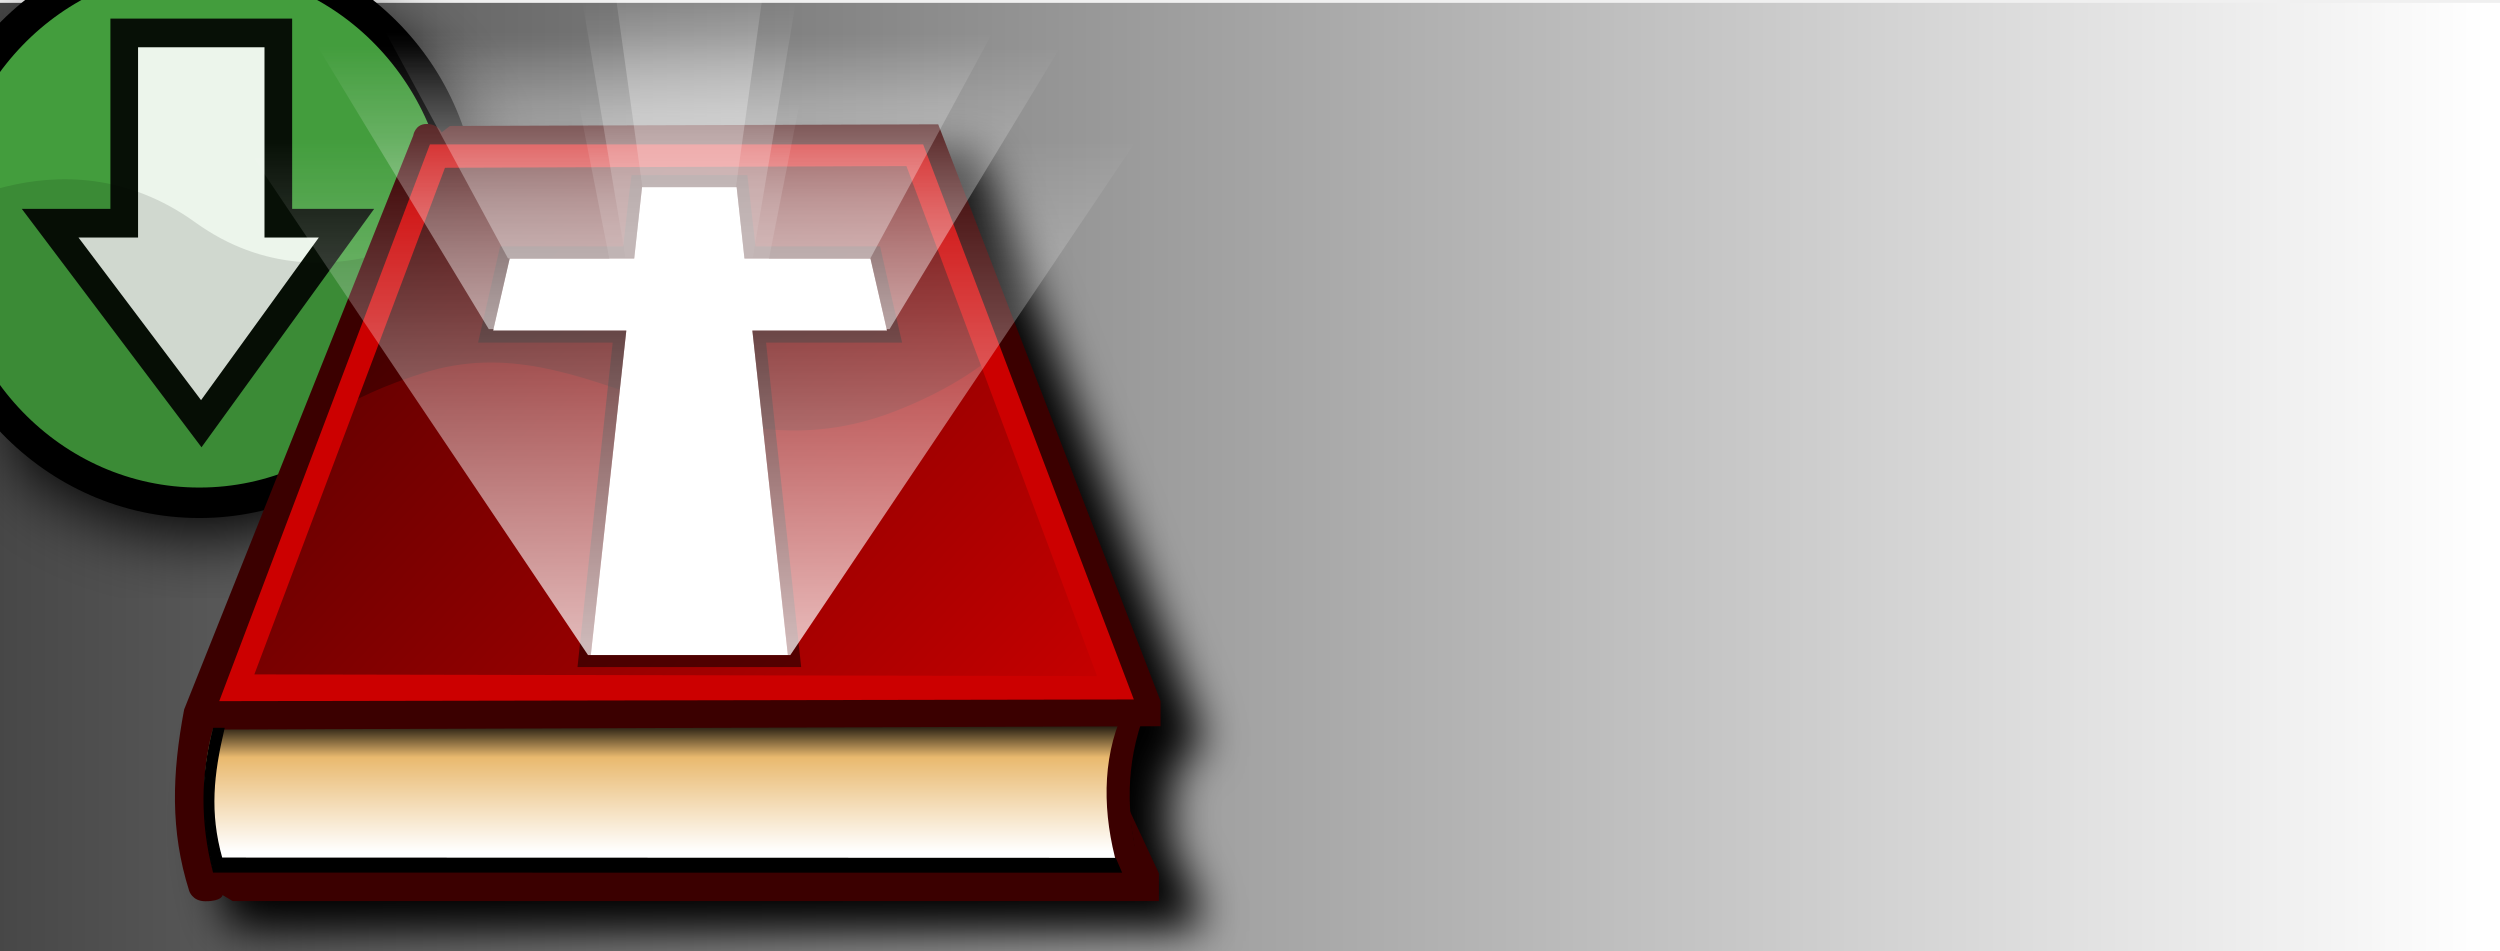
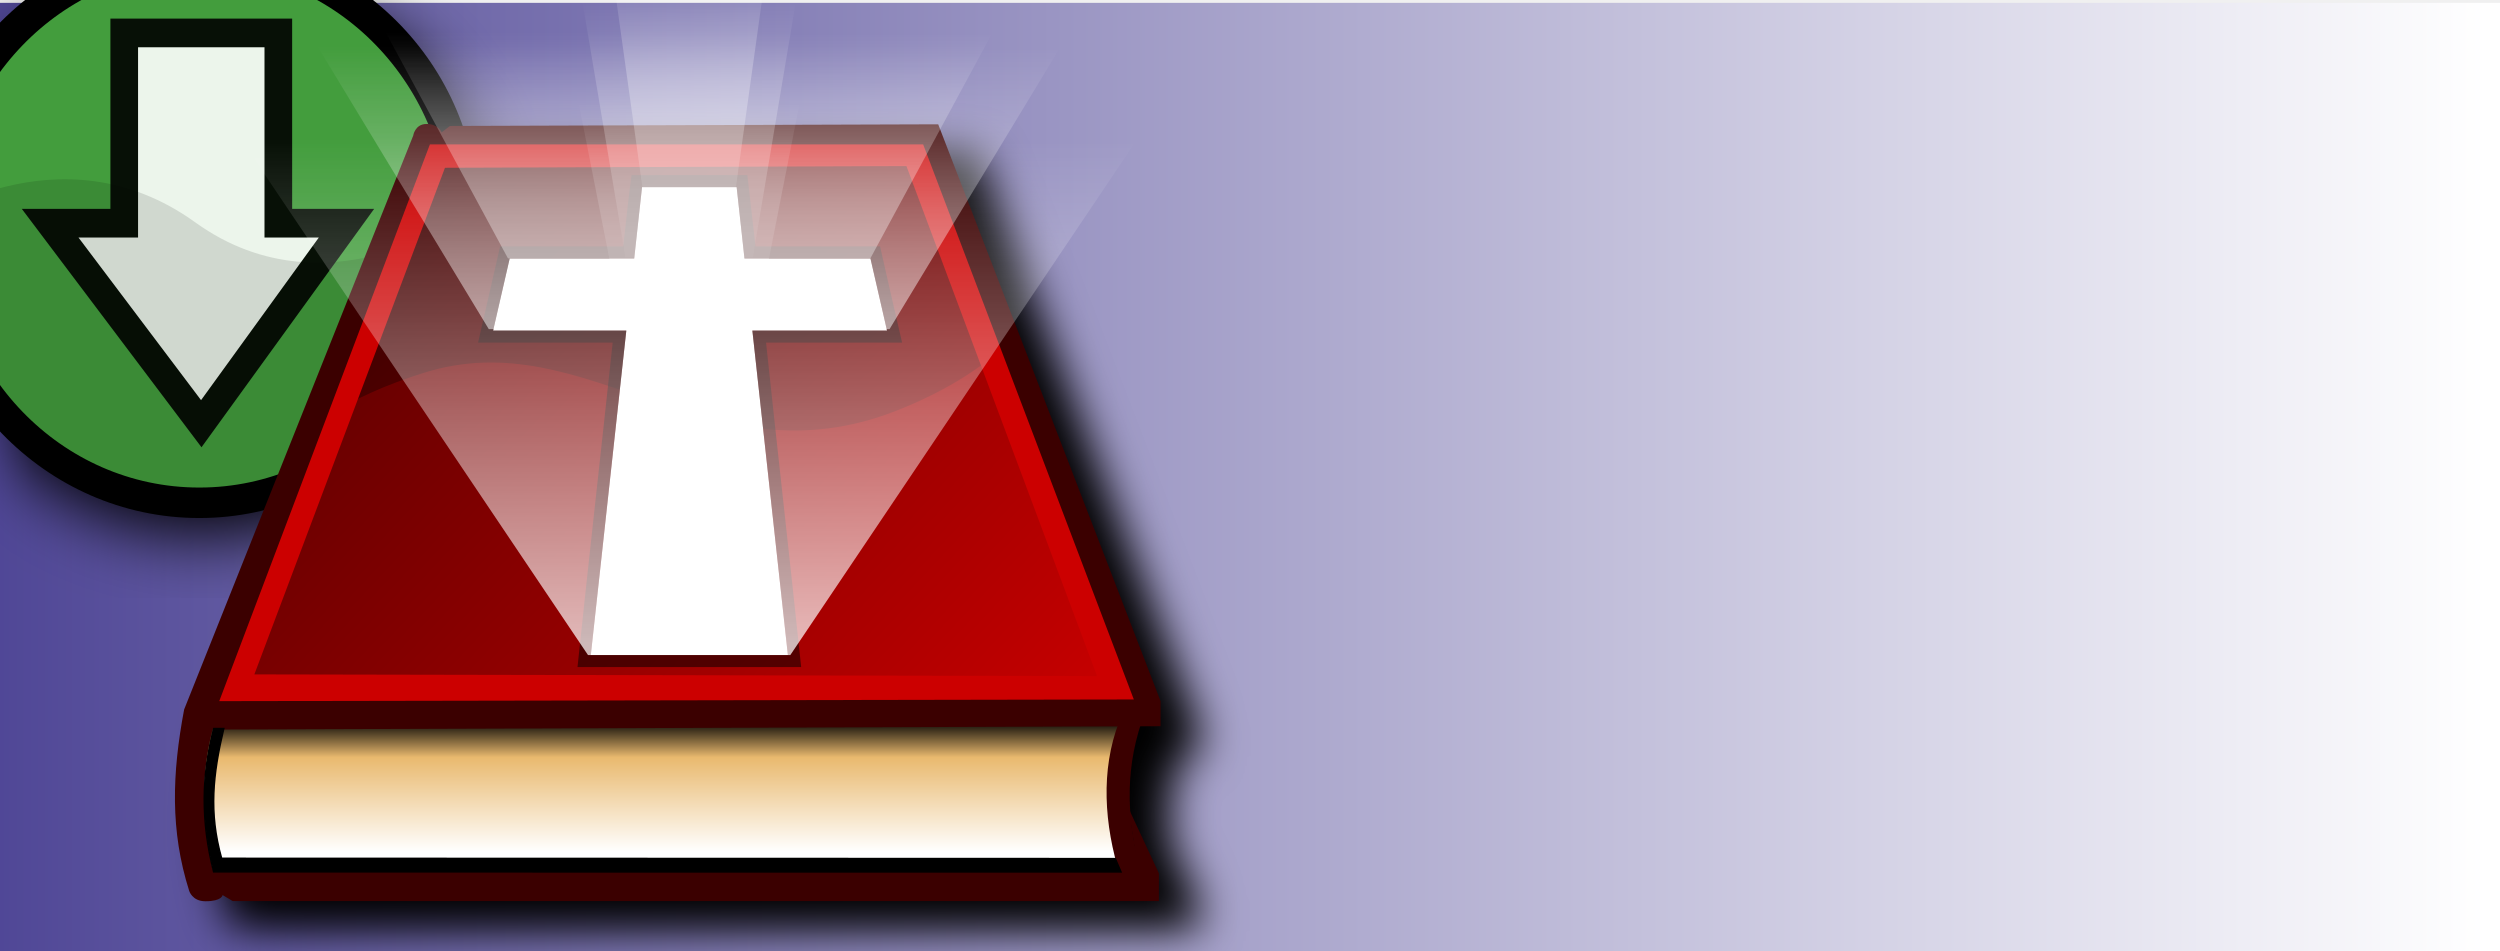
<svg xmlns="http://www.w3.org/2000/svg" xmlns:xlink="http://www.w3.org/1999/xlink" width="150" height="57" id="svg2" version="1.0">
  <defs id="defs4">
    <linearGradient id="linearGradient2617">
-       <stop style="stop-color:#000000;stop-opacity:1;" offset="0" id="stop2619" />
+       <stop style="stop-color:#0c006e;stop-opacity:1;" offset="0" id="stop2619" />
      <stop style="stop-color:#ffffff;stop-opacity:1;" offset="1" id="stop2621" />
    </linearGradient>
    <linearGradient y2="-106.89" x2="15.478" y1="641.026" x1="815.385" gradientTransform="matrix(0.993087,0,0,0.993087,-166.2901,-126.1273)" gradientUnits="userSpaceOnUse" id="linearGradient3256" xlink:href="#linearGradient3267" />
-     <linearGradient y2="211.908" x2="508.271" y1="288.058" x1="508.271" gradientUnits="userSpaceOnUse" id="linearGradient3595" xlink:href="#linearGradient3222" />
-     <linearGradient y2="443.375" x2="639.601" y1="443.375" x1="378.149" gradientUnits="userSpaceOnUse" id="linearGradient3593" xlink:href="#linearGradient3222" />
-     <linearGradient gradientUnits="userSpaceOnUse" y2="250.588" x2="361.41" y1="383.548" x1="420.638" id="linearGradient3587" xlink:href="#linearGradient3222" />
-     <linearGradient gradientUnits="userSpaceOnUse" y2="226.413" x2="281.634" y1="355.747" x1="389.211" id="linearGradient3585" xlink:href="#linearGradient3222" />
-     <linearGradient gradientUnits="userSpaceOnUse" y2="203.447" x2="381.959" y1="335.199" x1="429.099" id="linearGradient3583" xlink:href="#linearGradient3222" />
-     <linearGradient gradientUnits="userSpaceOnUse" y2="175.646" x2="442.395" y1="306.189" x1="477.448" id="linearGradient3581" xlink:href="#linearGradient3222" />
-     <linearGradient gradientUnits="userSpaceOnUse" y2="186.525" x2="572.938" y1="308.607" x1="539.093" id="linearGradient3577" xlink:href="#linearGradient3222" />
-     <linearGradient gradientUnits="userSpaceOnUse" y2="203.447" x2="646.67" y1="335.199" x1="589.86" id="linearGradient3575" xlink:href="#linearGradient3222" />
-     <linearGradient gradientUnits="userSpaceOnUse" y2="228.831" x2="736.116" y1="356.956" x1="629.748" id="linearGradient3573" xlink:href="#linearGradient3222" />
-     <linearGradient gradientUnits="userSpaceOnUse" y2="253.005" x2="659.966" y1="382.339" x1="598.321" id="linearGradient3571" xlink:href="#linearGradient3222" />
-     <linearGradient gradientUnits="userSpaceOnUse" y2="363" x2="603.156" y1="470.576" x1="559.642" id="linearGradient3569" xlink:href="#linearGradient3222" />
-     <linearGradient gradientUnits="userSpaceOnUse" y2="347.89" x2="410.968" y1="472.39" x1="455.691" id="linearGradient3567" xlink:href="#linearGradient3222" />
-     <linearGradient gradientUnits="userSpaceOnUse" y2="472.994" x2="507.666" y1="597.493" x1="507.666" id="linearGradient3565" xlink:href="#linearGradient3222" />
-     <linearGradient gradientUnits="userSpaceOnUse" y2="443.375" x2="639.601" y1="443.375" x1="378.149" id="linearGradient3563" xlink:href="#linearGradient3222" />
    <linearGradient y2="736.752" x2="505.128" y1="635.045" x1="505.128" gradientTransform="matrix(1.023508,0,0,0.8541725,-190.5691,-21.82399)" gradientUnits="userSpaceOnUse" id="linearGradient3369" xlink:href="#linearGradient3190" />
-     <linearGradient gradientUnits="userSpaceOnUse" y2="580.607" x2="-194.231" y1="781.996" x1="816.156" id="linearGradient3345" xlink:href="#linearGradient3267" />
-     <linearGradient gradientTransform="matrix(1.070515,0,0,1,-35.73956,0)" y2="2.485" x2="198.291" y1="765.506" x1="815.385" gradientUnits="userSpaceOnUse" id="linearGradient3319" xlink:href="#linearGradient3267" />
-     <linearGradient gradientTransform="matrix(1.039175,0,0,1,-19.85531,0)" y2="451.65" x2="233.185" y1="523.354" x1="374.718" gradientUnits="userSpaceOnUse" id="linearGradient3315" xlink:href="#linearGradient3267" />
-     <linearGradient y2="638.519" x2="-1487.431" y1="646.633" x1="15986.877" gradientTransform="matrix(4.6251587e-2,0,0,11.08902,174.204,-6432.609)" gradientUnits="userSpaceOnUse" id="linearGradient3303" xlink:href="#linearGradient3267" />
-     <linearGradient gradientUnits="userSpaceOnUse" y2="559.928" x2="198.291" y1="853.255" x1="1132.072" id="linearGradient3297" xlink:href="#linearGradient3267" />
    <linearGradient gradientTransform="matrix(0.993087,0,0,0.993087,-166.2901,-126.1273)" gradientUnits="userSpaceOnUse" y2="2.485" x2="198.291" y1="761.338" x1="921.635" id="linearGradient3273" xlink:href="#linearGradient3267" />
    <linearGradient gradientTransform="matrix(0.993087,0,0,0.993087,3.415485,11.51171)" y2="186.4" x2="513.71" y1="332.781" x1="513.71" gradientUnits="userSpaceOnUse" id="linearGradient3261" xlink:href="#linearGradient3222" />
    <linearGradient y2="186.4" x2="513.71" y1="332.781" x1="513.71" gradientTransform="matrix(0.5545005,0,0,2.268822,226.3362,-156.1804)" gradientUnits="userSpaceOnUse" id="linearGradient3250" xlink:href="#linearGradient3222" />
    <linearGradient y2="186.4" x2="513.71" y1="332.781" x1="513.71" gradientTransform="matrix(0.3615225,0,0,0.993087,324.4213,58.11948)" gradientUnits="userSpaceOnUse" id="linearGradient3246" xlink:href="#linearGradient3222" />
    <linearGradient gradientTransform="matrix(1.098348,0,0,1.241564,-50.08548,-25.47015)" y2="186.4" x2="513.71" y1="332.781" x1="513.71" gradientUnits="userSpaceOnUse" id="linearGradient3242" xlink:href="#linearGradient3222" />
    <linearGradient y2="186.4" x2="513.71" y1="332.781" x1="513.71" gradientTransform="matrix(0.3492157,0,0,1.122727,330.6764,-32.83823)" gradientUnits="userSpaceOnUse" id="linearGradient3238" xlink:href="#linearGradient3222" />
    <linearGradient gradientTransform="matrix(0.2562617,0,0,0.993087,377.9222,-35.50966)" y2="186.4" x2="513.71" y1="332.781" x1="513.71" gradientUnits="userSpaceOnUse" id="linearGradient3232" xlink:href="#linearGradient3222" />
    <linearGradient id="linearGradient3190">
      <stop id="stop3192" offset="0" style="stop-color:#000000;stop-opacity:1;" />
      <stop style="stop-color:#e9b96e;stop-opacity:1;" offset="0.283" id="stop3357" />
      <stop id="stop3194" offset="1" style="stop-color:#ffffff;stop-opacity:1;" />
    </linearGradient>
    <linearGradient id="linearGradient3222">
      <stop id="stop3224" offset="0" style="stop-color:#ffffff;stop-opacity:1;" />
      <stop id="stop3226" offset="1" style="stop-color:#ffffff;stop-opacity:0;" />
    </linearGradient>
    <linearGradient id="linearGradient3267">
      <stop id="stop3269" offset="0" style="stop-color:#cc0000;stop-opacity:1;" />
      <stop id="stop3271" offset="1" style="stop-color:#000000;stop-opacity:1;" />
    </linearGradient>
    <linearGradient xlink:href="#linearGradient2617" id="linearGradient2623" x1="84.286" y1="-116.975" x2="84.286" y2="311.597" gradientUnits="userSpaceOnUse" gradientTransform="matrix(0.3506493,0,0,0.4829932,-58.02819,-1.307106)" />
    <clipPath clipPathUnits="userSpaceOnUse" id="clipPath3406">
      <path style="opacity:0.128;fill:#000000;fill-opacity:1;fill-rule:evenodd;stroke:none;stroke-width:1px;stroke-linecap:butt;stroke-linejoin:miter;stroke-opacity:1" d="M -15.525,34.757 C -15.525,34.757 8.309,18.308 31.471,34.422 C 54.634,50.535 79.475,32.072 79.475,32.072 C 79.475,32.072 83.847,83.096 32.479,83.096 C -18.895,83.096 -15.861,34.757 -15.525,34.757 z" id="path3408" />
    </clipPath>
    <filter id="filter3711">
      <feGaussianBlur stdDeviation="1.184" id="feGaussianBlur3713" />
    </filter>
    <filter id="filter3800" x="-0.147" width="1.295" y="-0.147" height="1.295">
      <feGaussianBlur stdDeviation="1.535" id="feGaussianBlur3802" />
    </filter>
  </defs>
  <g id="layer1" style="display:inline">
    <rect style="opacity:1;fill:url(#linearGradient2623);fill-opacity:1;stroke:none;stroke-width:100;stroke-linecap:round;stroke-linejoin:miter;stroke-miterlimit:4;stroke-dasharray:none;stroke-dashoffset:0;stroke-opacity:1" id="rect2615" width="57.857" height="152.143" x="-58.028" y="-1.445" transform="matrix(0,-1,1,0,0,0)" />
  </g>
  <g id="layer10">
    <g id="g3655" style="fill:#000000;fill-opacity:1;filter:url(#filter3711)" transform="matrix(1.077553,0,0,1.077553,6.576387,-81.15945)">
      <g transform="matrix(8.4467166e-2,0,0,8.4467166e-2,5.873411,73.07009)" id="g3574" style="fill:#000000;fill-opacity:1;display:inline">
        <path style="fill:#000000;fill-opacity:1;stroke:none;stroke-width:1.883;stroke-miterlimit:4;stroke-dashoffset:0;stroke-opacity:1;display:inline" d="M 24.63,515.502 L 628.238,515.502 C 621.26,550.058 624.05,584.614 628.238,619.17 L 24.63,619.17 C 17.581,592.095 15.874,560.566 24.63,515.502 z" id="path3576" />
        <path id="path3578" d="M 173.634,134.333 L 500.453,134.333 L 643.458,510.467 L 30.63,510.467 L 173.634,134.333 z" style="fill:#000000;fill-opacity:1;stroke:none;stroke-width:1;stroke-miterlimit:4;stroke-dashoffset:0;stroke-opacity:1;display:inline" />
        <path style="fill:#000000;fill-opacity:1;stroke:none;stroke-width:1;stroke-miterlimit:4;stroke-dashoffset:0;stroke-opacity:1;display:inline" d="M 551.761,269.243 C 534.762,286.109 510.395,302.757 475.51,316.539 C 349.823,366.194 272.238,257.575 163.619,291.712 C 138.072,299.741 118.628,308.806 103.816,317.967 L 30.638,510.471 L 643.466,510.471 L 551.761,269.243 z" id="path3580" />
      </g>
      <g transform="matrix(8.4467166e-2,0,0,8.4467166e-2,5.873411,73.07009)" id="g3582" style="fill:#000000;fill-opacity:1;display:inline">
        <path id="path3584" style="fill:#000000;fill-opacity:1;fill-rule:evenodd;stroke:none;stroke-width:1px;stroke-linecap:butt;stroke-linejoin:miter;stroke-opacity:1" d="M 165.368,138.931 L 493.823,138.931 L 634.905,508.168 L 26.491,510.372 L 165.368,138.931 z M 177.492,156.566 L 481.699,155.464 L 607.35,491.635 L 51.841,490.533 L 177.492,156.566 z" />
        <g id="g3586" style="fill:#000000;fill-opacity:1;stroke:none;stroke-opacity:1" transform="matrix(0.993087,0,0,0.993087,2.242308,2.25825)">
          <path id="path3588" d="M 623.914,523.353 C 611.614,555.083 614.009,591.563 624.699,625.377 L 638.825,623.807 C 629.526,591.179 627.255,558.06 638.825,523.353 L 623.914,523.353 z" style="fill:#000000;fill-opacity:1;fill-rule:evenodd;stroke:none;stroke-width:1px;stroke-linecap:butt;stroke-linejoin:miter;stroke-opacity:1" />
          <path d="M 503.882,126.525 L 651.495,509.431 L 651.495,526.079 L 22.197,528.299 C 13.982,560.485 15.655,588.748 22.197,620.934 L 636.607,621.394 L 630.138,580.317 L 650.385,623.748 L 650.385,642.156 L 35.621,642.156 L 28.857,638.156 C 28.857,638.156 28.587,642.27 17.433,642.27 C 8.588,642.27 6.659,635.286 6.659,635.286 C -5.953,595.494 -4.72,557.724 3.33,514.981 L 155.382,134.075 C 155.382,134.075 156.492,126.306 164.261,126.306 C 172.03,126.306 174.25,131.855 174.25,131.855 L 179.799,127.635 L 503.882,126.525 z M 166.481,139.844 L 493.893,139.844 L 633.737,508.321 L 26.637,509.431 L 166.481,139.844 z" style="fill:#000000;fill-opacity:1;fill-rule:evenodd;stroke:none;stroke-width:1px;stroke-linecap:butt;stroke-linejoin:miter;stroke-opacity:1" id="path3590" />
        </g>
        <path style="fill:#000000;fill-opacity:1;fill-rule:evenodd;stroke:#000000;stroke-width:0.993px;stroke-linecap:butt;stroke-linejoin:miter;stroke-opacity:1" d="M 25.066,526.242 C 16.954,556.249 16.485,587.573 24.999,620.697 L 623.139,620.764 L 619.376,611.973 L 30.254,611.778 C 21.775,581.532 24.547,556.53 31.679,526.242 L 25.066,526.242 z" id="path3592" />
      </g>
    </g>
    <g id="g3720" style="opacity:1;fill:#000000;fill-opacity:1;display:inline;filter:url(#filter3800)" transform="matrix(1.341726,0,0,1.341726,-64.92441,-42.81502)">
      <path transform="matrix(0.2631581,0,0,0.2631581,49.2158,33.94588)" d="M 77.143,35.429 A 45,45 0 1 1 -12.857,35.429 A 45,45 0 1 1 77.143,35.429 z" id="path3722" style="fill:#000000;fill-opacity:1;stroke:#000000;stroke-width:5;stroke-linecap:round;stroke-linejoin:miter;stroke-miterlimit:4;stroke-dasharray:none;stroke-dashoffset:0;stroke-opacity:1" />
      <path style="fill:#000000;fill-opacity:1;stroke:#000000;stroke-width:1.09;stroke-linecap:round;stroke-linejoin:miter;stroke-miterlimit:4;stroke-dasharray:none;stroke-dashoffset:0;stroke-opacity:1" d="M 49.775,39.179 L 53.866,43.27 L 49.775,47.361 L 53.626,51.212 L 57.717,47.121 L 61.808,51.212 L 65.661,47.359 L 61.57,43.268 L 65.661,39.176 L 61.811,35.326 L 57.719,39.417 L 53.628,35.326 L 49.775,39.179 z" id="path3724" />
      <path clip-path="url(#clipPath3406)" style="opacity:0.12;fill:#000000;fill-opacity:1;stroke:none;stroke-width:5;stroke-linecap:round;stroke-linejoin:miter;stroke-miterlimit:4;stroke-dasharray:none;stroke-dashoffset:0;stroke-opacity:1" id="path3726" d="M 77.143,35.429 A 45,45 0 1 1 -12.857,35.429 A 45,45 0 1 1 77.143,35.429 z" transform="matrix(0.2631581,0,0,0.2631581,49.2158,33.94588)" />
    </g>
  </g>
  <g id="layer3" style="opacity:1;display:inline">
    <g id="g3715" transform="matrix(1.341726,0,0,1.341726,-65.44083,-44.92485)">
      <path style="fill:#cc0000;fill-opacity:1;stroke:#000000;stroke-width:5;stroke-linecap:round;stroke-linejoin:miter;stroke-miterlimit:4;stroke-dasharray:none;stroke-dashoffset:0;stroke-opacity:1" id="path3458" d="M 77.143,35.429 A 45,45 0 1 1 -12.857,35.429 A 45,45 0 1 1 77.143,35.429 z" transform="matrix(0.2631581,0,0,0.2631581,49.2158,33.94588)" />
      <path id="rect3450" d="M 49.775,39.179 L 53.866,43.27 L 49.775,47.361 L 53.626,51.212 L 57.717,47.121 L 61.808,51.212 L 65.661,47.359 L 61.57,43.268 L 65.661,39.176 L 61.811,35.326 L 57.719,39.417 L 53.628,35.326 L 49.775,39.179 z" style="fill:#ffffff;fill-opacity:1;stroke:#000000;stroke-width:1.09;stroke-linecap:round;stroke-linejoin:miter;stroke-miterlimit:4;stroke-dasharray:none;stroke-dashoffset:0;stroke-opacity:1" />
      <path transform="matrix(0.2631581,0,0,0.2631581,49.2158,33.94588)" d="M 77.143,35.429 A 45,45 0 1 1 -12.857,35.429 A 45,45 0 1 1 77.143,35.429 z" id="path3460" style="opacity:0.12;fill:#000000;fill-opacity:1;stroke:none;stroke-width:5;stroke-linecap:round;stroke-linejoin:miter;stroke-miterlimit:4;stroke-dasharray:none;stroke-dashoffset:0;stroke-opacity:1" clip-path="url(#clipPath3406)" />
    </g>
  </g>
  <g id="layer6" style="display:inline">
    <g style="display:inline" id="g3472" transform="matrix(0.165938,0,0,0.1718493,-7.361862,-5.387665)">
      <path transform="matrix(2.12782,0,0,2.12782,48.03437,35.75725)" d="M 77.143,35.429 A 45,45 0 1 1 -12.857,35.429 A 45,45 0 1 1 77.143,35.429 z" id="path2625" style="opacity:1;fill:#439d3d;fill-opacity:1;stroke:#000000;stroke-width:5;stroke-linecap:round;stroke-linejoin:miter;stroke-miterlimit:4;stroke-dasharray:none;stroke-dashoffset:0;stroke-opacity:1" />
      <path id="rect3397" d="M 89.286,42.857 L 145,42.857 L 145,109.286 L 169.643,109.286 L 117.143,179.286 L 62.5,109.286 L 89.286,109.286 L 89.286,42.857 z" style="opacity:0.897;fill:#ffffff;fill-opacity:1;stroke:#000000;stroke-width:10;stroke-linecap:round;stroke-linejoin:miter;stroke-miterlimit:4;stroke-dasharray:none;stroke-dashoffset:0;stroke-opacity:1" />
      <path clip-path="url(#clipPath3406)" style="opacity:0.12;fill:#000000;fill-opacity:1;stroke:none;stroke-width:5;stroke-linecap:round;stroke-linejoin:miter;stroke-miterlimit:4;stroke-dasharray:none;stroke-dashoffset:0;stroke-opacity:1" id="path3404" d="M 77.143,35.429 A 45,45 0 1 1 -12.857,35.429 A 45,45 0 1 1 77.143,35.429 z" transform="matrix(2.12782,0,0,2.12782,48.03437,35.75725)" />
    </g>
  </g>
  <g id="layer7">
    <g style="display:inline" id="g2592" transform="matrix(9.1017846e-2,0,0,9.1017846e-2,10.54282,-4.183908)">
      <g style="display:inline" id="layer8">
        <path id="rect3162" d="M 24.63,515.502 L 628.238,515.502 C 621.26,550.058 624.05,584.614 628.238,619.17 L 24.63,619.17 C 17.581,592.095 15.874,560.566 24.63,515.502 z" style="fill:url(#linearGradient3369);fill-opacity:1;stroke:none;stroke-width:1.883;stroke-miterlimit:4;stroke-dashoffset:0;stroke-opacity:1;display:inline" />
        <path style="fill:url(#linearGradient3273);fill-opacity:1;stroke:none;stroke-width:1;stroke-miterlimit:4;stroke-dashoffset:0;stroke-opacity:1;display:inline" d="M 173.634,134.333 L 500.453,134.333 L 643.458,510.467 L 30.63,510.467 L 173.634,134.333 z" id="path3160" />
        <path id="path3249" d="M 551.761,269.243 C 534.762,286.109 510.395,302.757 475.51,316.539 C 349.823,366.194 272.238,257.575 163.619,291.712 C 138.072,299.741 118.628,308.806 103.816,317.967 L 30.638,510.471 L 643.466,510.471 L 551.761,269.243 z" style="fill:url(#linearGradient3256);fill-opacity:1;stroke:none;stroke-width:1;stroke-miterlimit:4;stroke-dashoffset:0;stroke-opacity:1;display:inline" />
      </g>
      <g style="display:inline" id="layer4">
        <path d="M 165.368,138.931 L 493.823,138.931 L 634.905,508.168 L 26.491,510.372 L 165.368,138.931 z M 177.492,156.566 L 481.699,155.464 L 607.35,491.635 L 51.841,490.533 L 177.492,156.566 z" style="fill:#cc0000;fill-opacity:1;fill-rule:evenodd;stroke:none;stroke-width:1px;stroke-linecap:butt;stroke-linejoin:miter;stroke-opacity:1" id="path3413" />
        <g transform="matrix(0.993087,0,0,0.993087,2.242308,2.25825)" style="fill:#3b0000;fill-opacity:1;stroke:none;stroke-opacity:1" id="g3409">
          <path style="fill:#3b0000;fill-opacity:1;fill-rule:evenodd;stroke:none;stroke-width:1px;stroke-linecap:butt;stroke-linejoin:miter;stroke-opacity:1" d="M 623.914,523.353 C 611.614,555.083 614.009,591.563 624.699,625.377 L 638.825,623.807 C 629.526,591.179 627.255,558.06 638.825,523.353 L 623.914,523.353 z" id="path3407" />
          <path id="path3389" style="fill:#3b0000;fill-opacity:1;fill-rule:evenodd;stroke:none;stroke-width:1px;stroke-linecap:butt;stroke-linejoin:miter;stroke-opacity:1" d="M 503.882,126.525 L 651.495,509.431 L 651.495,526.079 L 22.197,528.299 C 13.982,560.485 15.655,588.748 22.197,620.934 L 636.607,621.394 L 630.138,580.317 L 650.385,623.748 L 650.385,642.156 L 35.621,642.156 L 28.857,638.156 C 28.857,638.156 28.587,642.27 17.433,642.27 C 8.588,642.27 6.659,635.286 6.659,635.286 C -5.953,595.494 -4.72,557.724 3.33,514.981 L 155.382,134.075 C 155.382,134.075 156.492,126.306 164.261,126.306 C 172.03,126.306 174.25,131.855 174.25,131.855 L 179.799,127.635 L 503.882,126.525 z M 166.481,139.844 L 493.893,139.844 L 633.737,508.321 L 26.637,509.431 L 166.481,139.844 z" />
        </g>
        <path id="path3418" d="M 25.066,526.242 C 16.954,556.249 16.485,587.573 24.999,620.697 L 623.139,620.764 L 619.376,611.973 L 30.254,611.778 C 21.775,581.532 24.547,556.53 31.679,526.242 L 25.066,526.242 z" style="fill:#000000;fill-opacity:1;fill-rule:evenodd;stroke:#000000;stroke-width:0.993px;stroke-linecap:butt;stroke-linejoin:miter;stroke-opacity:1" />
      </g>
      <g transform="translate(-169.7056,-129.2792)" style="display:inline" id="layer5">
        <path id="rect3202" d="M 477.105,298.605 L 471.953,345.621 L 389.868,345.621 L 378.945,393.165 L 466.74,393.165 L 443.34,607.051 L 573.248,607.051 L 549.849,393.165 L 638.606,393.165 L 627.682,345.621 L 544.635,345.621 L 539.483,298.605 L 477.105,298.605 z" style="fill:#ffffff;fill-opacity:1;stroke:none;stroke-width:10;stroke-miterlimit:4;stroke-dasharray:none;stroke-dashoffset:0;stroke-opacity:1" />
      </g>
      <g style="opacity:0.5;display:inline" id="layer9">
        <path d="M 300.492,161.402 C 298.26,176.985 296.902,192.716 295.03,208.388 C 267.968,208.388 240.907,208.388 213.845,208.388 C 209.052,229.543 204.147,250.673 199.321,271.821 C 228.896,271.821 258.472,271.821 288.047,271.821 C 280.436,343.129 272.349,414.386 264.865,485.707 C 314.012,485.707 363.16,485.707 412.307,485.707 C 404.822,414.387 396.728,343.132 389.156,271.821 C 419.052,271.821 448.948,271.821 478.844,271.821 C 473.929,250.694 469.051,229.557 464.32,208.388 C 436.948,208.388 409.576,208.388 382.204,208.388 C 380.385,192.719 378.652,177.04 376.835,161.371 C 351.387,161.381 325.94,161.346 300.492,161.402 z M 307.399,169.325 L 369.778,169.325 L 374.929,216.342 L 457.976,216.342 L 468.9,263.886 L 380.143,263.886 L 403.543,477.772 L 273.634,477.772 L 297.034,263.886 L 209.239,263.886 L 220.163,216.342 L 302.248,216.342 L 307.399,169.325 z" style="fill:#000000;fill-opacity:1;stroke:none;stroke-width:2;stroke-miterlimit:4;stroke-dasharray:none;stroke-dashoffset:0;stroke-opacity:1;display:inline" id="path3453" />
      </g>
      <g transform="translate(-169.7056,-129.2792)" style="opacity:0.72;display:inline" id="layer2">
        <path id="rect3219" d="M 304.323,189.545 L 712.022,189.545 L 627.61,345.594 L 388.735,345.594 L 304.323,189.545 z" style="opacity:0.8;fill:url(#linearGradient3261);fill-opacity:1;stroke:none;stroke-width:2;stroke-miterlimit:4;stroke-dashoffset:0;stroke-opacity:1" />
        <path style="opacity:0.8;fill:url(#linearGradient3232);fill-opacity:1;stroke:none;stroke-width:2;stroke-miterlimit:4;stroke-dashoffset:0;stroke-opacity:1" d="M 455.57,142.524 L 560.775,142.524 L 538.993,298.572 L 477.352,298.572 L 455.57,142.524 z" id="path3230" />
        <path id="path3234" d="M 436.49,168.436 L 579.856,168.436 L 550.172,344.856 L 466.173,344.856 L 436.49,168.436 z" style="opacity:0.8;fill:url(#linearGradient3238);fill-opacity:1;stroke:none;stroke-width:2;stroke-miterlimit:4;stroke-dashoffset:0;stroke-opacity:1" />
        <path style="opacity:0.8;fill:url(#linearGradient3242);fill-opacity:1;stroke:none;stroke-width:2;stroke-miterlimit:4;stroke-dashoffset:0;stroke-opacity:1" d="M 257.889,197.108 L 758.456,197.108 L 640.269,392.201 L 376.076,392.201 L 257.889,197.108 z" id="path3240" />
        <path id="path3244" d="M 433.963,236.153 L 582.382,236.153 L 551.652,392.201 L 464.693,392.201 L 433.963,236.153 z" style="opacity:1;fill:url(#linearGradient3246);fill-opacity:1;stroke:none;stroke-width:2;stroke-miterlimit:4;stroke-dashoffset:0;stroke-opacity:1" />
        <path id="path3248" d="M 201.692,250.557 L 814.653,250.557 L 574.862,607.068 L 441.484,607.068 L 201.692,250.557 z" style="opacity:1;fill:url(#linearGradient3250);fill-opacity:1;stroke:none;stroke-width:2;stroke-miterlimit:4;stroke-dashoffset:0;stroke-opacity:1" />
      </g>
    </g>
  </g>
</svg>
